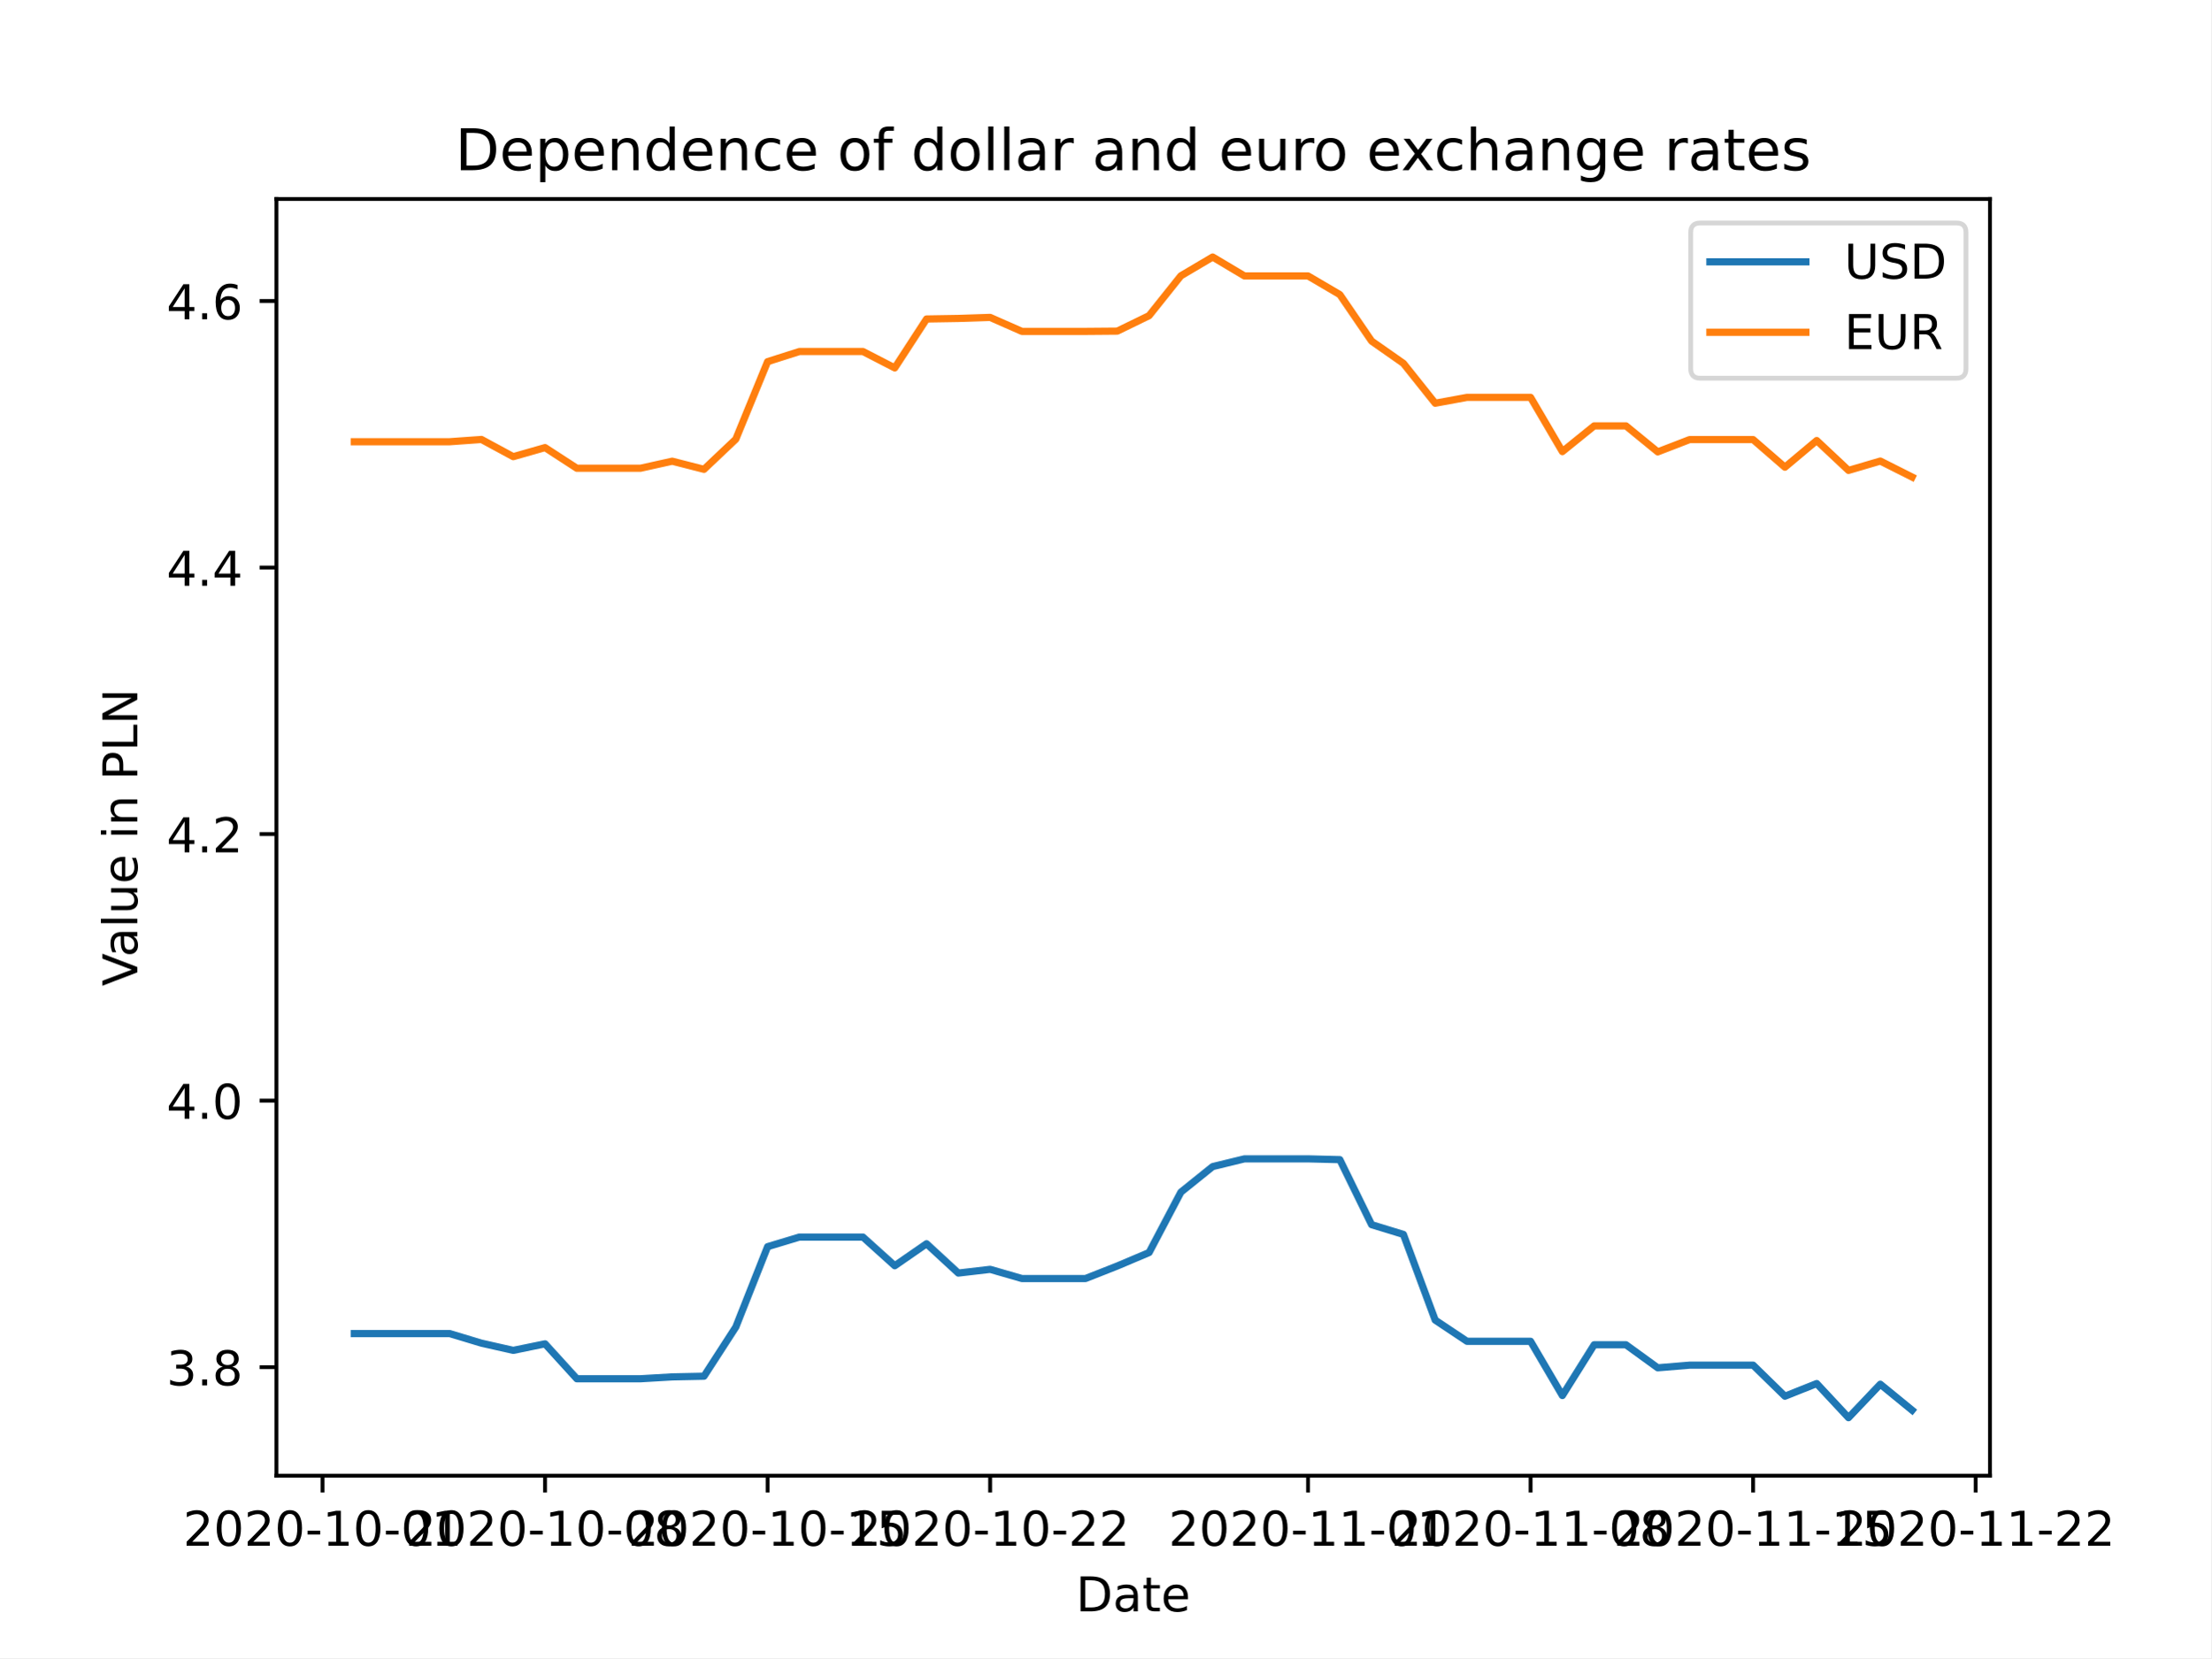
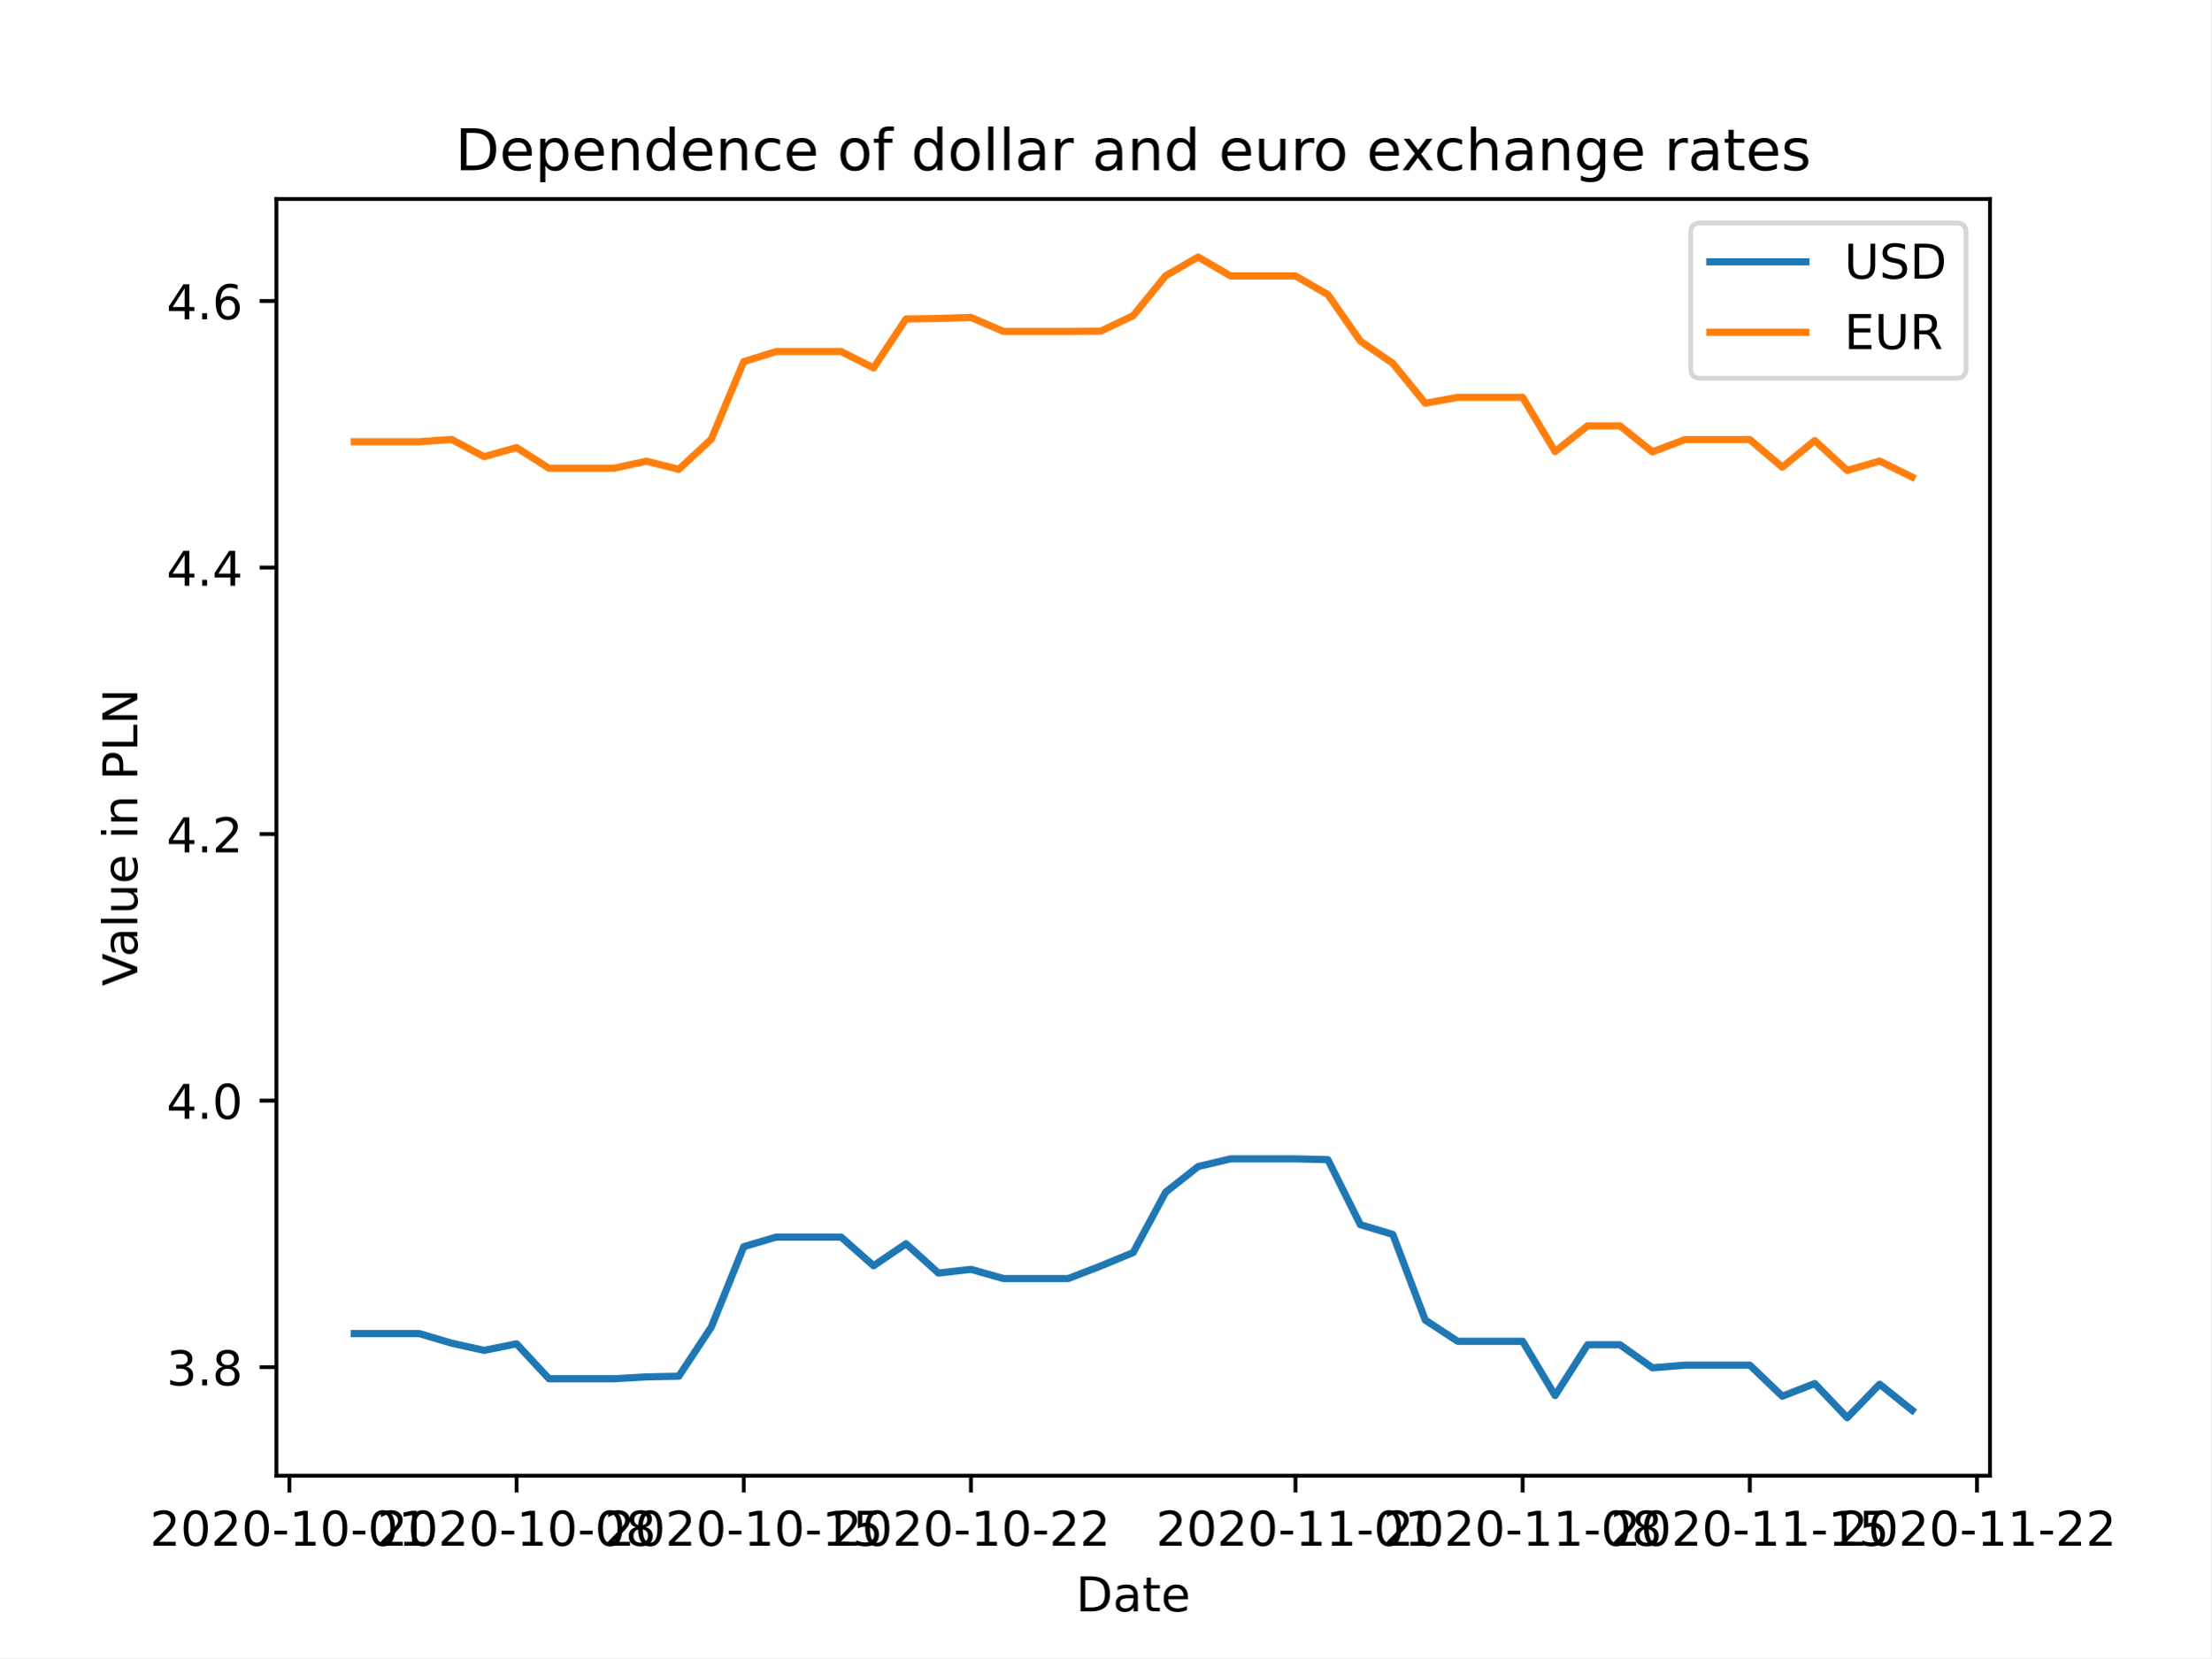
<svg xmlns="http://www.w3.org/2000/svg" xmlns:xlink="http://www.w3.org/1999/xlink" height="345.6pt" version="1.1" viewBox="0 0 460.8 345.6" width="460.8pt">
  <defs>
    <style type="text/css">*{stroke-linecap:butt;stroke-linejoin:round;}</style>
  </defs>
  <g id="figure_1">
    <g id="patch_1">
      <path d="M 0 345.6  L 460.8 345.6  L 460.8 0  L 0 0  z " style="fill:#ffffff;" />
    </g>
    <g id="axes_1">
      <g id="patch_2">
        <path d="M 57.6 307.584  L 414.72 307.584  L 414.72 41.472  L 57.6 41.472  z " style="fill:#ffffff;" />
      </g>
      <g id="matplotlib.axis_1">
        <g id="xtick_1">
          <g id="line2d_1">
            <defs>
-               <path d="M 0 0  L 0 3.5  " id="mdda91cda3c" style="stroke:#000000;stroke-width:0.8;" />
-             </defs>
-             <g>
-               <use style="stroke:#000000;stroke-width:0.8;" x="67.207" xlink:href="#mdda91cda3c" y="307.584" />
+               <path d="M 0 0  L 0 3.5  " id="m8e851ca198" style="stroke:#000000;stroke-width:0.8;" />
+             </defs>
+             <g>
+               <use style="stroke:#000000;stroke-width:0.8;" x="60.305" xlink:href="#m8e851ca198" y="307.584" />
            </g>
          </g>
          <g id="text_1">
-             <g transform="translate(38.14931 322.1824)scale(0.1 -0.1)">
+             <g transform="translate(31.24764 322.1824)scale(0.1 -0.1)">
              <defs>
                <path d="M 19.188 8.297  L 53.609 8.297  L 53.609 0  L 7.328 0  L 7.328 8.297  Q 12.938 14.109 22.625 23.891  Q 32.328 33.688 34.812 36.531  Q 39.547 41.844 41.422 45.531  Q 43.312 49.219 43.312 52.781  Q 43.312 58.594 39.234 62.25  Q 35.156 65.922 28.609 65.922  Q 23.969 65.922 18.812 64.312  Q 13.672 62.703 7.812 59.422  L 7.812 69.391  Q 13.766 71.781 18.938 73  Q 24.125 74.219 28.422 74.219  Q 39.75 74.219 46.484 68.547  Q 53.219 62.891 53.219 53.422  Q 53.219 48.922 51.531 44.891  Q 49.859 40.875 45.406 35.406  Q 44.188 33.984 37.641 27.219  Q 31.109 20.453 19.188 8.297  z " id="DejaVuSans-50" />
                <path d="M 31.781 66.406  Q 24.172 66.406 20.328 58.906  Q 16.5 51.422 16.5 36.375  Q 16.5 21.391 20.328 13.891  Q 24.172 6.391 31.781 6.391  Q 39.453 6.391 43.281 13.891  Q 47.125 21.391 47.125 36.375  Q 47.125 51.422 43.281 58.906  Q 39.453 66.406 31.781 66.406  z M 31.781 74.219  Q 44.047 74.219 50.516 64.516  Q 56.984 54.828 56.984 36.375  Q 56.984 17.969 50.516 8.266  Q 44.047 -1.422 31.781 -1.422  Q 19.531 -1.422 13.062 8.266  Q 6.594 17.969 6.594 36.375  Q 6.594 54.828 13.062 64.516  Q 19.531 74.219 31.781 74.219  z " id="DejaVuSans-48" />
                <path d="M 4.891 31.391  L 31.203 31.391  L 31.203 23.391  L 4.891 23.391  z " id="DejaVuSans-45" />
                <path d="M 12.406 8.297  L 28.516 8.297  L 28.516 63.922  L 10.984 60.406  L 10.984 69.391  L 28.422 72.906  L 38.281 72.906  L 38.281 8.297  L 54.391 8.297  L 54.391 0  L 12.406 0  z " id="DejaVuSans-49" />
              </defs>
              <use xlink:href="#DejaVuSans-50" />
              <use x="63.623" xlink:href="#DejaVuSans-48" />
              <use x="127.246" xlink:href="#DejaVuSans-50" />
              <use x="190.869" xlink:href="#DejaVuSans-48" />
              <use x="254.492" xlink:href="#DejaVuSans-45" />
              <use x="290.576" xlink:href="#DejaVuSans-49" />
              <use x="354.199" xlink:href="#DejaVuSans-48" />
              <use x="417.822" xlink:href="#DejaVuSans-45" />
              <use x="453.906" xlink:href="#DejaVuSans-48" />
              <use x="517.529" xlink:href="#DejaVuSans-49" />
            </g>
          </g>
        </g>
        <g id="xtick_2">
          <g id="line2d_2">
            <g>
-               <use style="stroke:#000000;stroke-width:0.8;" x="113.586" xlink:href="#mdda91cda3c" y="307.584" />
+               <use style="stroke:#000000;stroke-width:0.8;" x="107.651" xlink:href="#m8e851ca198" y="307.584" />
            </g>
          </g>
          <g id="text_2">
-             <g transform="translate(84.52853 322.1824)scale(0.1 -0.1)">
+             <g transform="translate(78.5931 322.1824)scale(0.1 -0.1)">
              <defs>
                <path d="M 31.781 34.625  Q 24.75 34.625 20.719 30.859  Q 16.703 27.094 16.703 20.516  Q 16.703 13.922 20.719 10.156  Q 24.75 6.391 31.781 6.391  Q 38.812 6.391 42.859 10.172  Q 46.922 13.969 46.922 20.516  Q 46.922 27.094 42.891 30.859  Q 38.875 34.625 31.781 34.625  z M 21.922 38.812  Q 15.578 40.375 12.031 44.719  Q 8.5 49.078 8.5 55.328  Q 8.5 64.062 14.719 69.141  Q 20.953 74.219 31.781 74.219  Q 42.672 74.219 48.875 69.141  Q 55.078 64.062 55.078 55.328  Q 55.078 49.078 51.531 44.719  Q 48 40.375 41.703 38.812  Q 48.828 37.156 52.797 32.312  Q 56.781 27.484 56.781 20.516  Q 56.781 9.906 50.312 4.234  Q 43.844 -1.422 31.781 -1.422  Q 19.734 -1.422 13.25 4.234  Q 6.781 9.906 6.781 20.516  Q 6.781 27.484 10.781 32.312  Q 14.797 37.156 21.922 38.812  z M 18.312 54.391  Q 18.312 48.734 21.844 45.562  Q 25.391 42.391 31.781 42.391  Q 38.141 42.391 41.719 45.562  Q 45.312 48.734 45.312 54.391  Q 45.312 60.062 41.719 63.234  Q 38.141 66.406 31.781 66.406  Q 25.391 66.406 21.844 63.234  Q 18.312 60.062 18.312 54.391  z " id="DejaVuSans-56" />
              </defs>
              <use xlink:href="#DejaVuSans-50" />
              <use x="63.623" xlink:href="#DejaVuSans-48" />
              <use x="127.246" xlink:href="#DejaVuSans-50" />
              <use x="190.869" xlink:href="#DejaVuSans-48" />
              <use x="254.492" xlink:href="#DejaVuSans-45" />
              <use x="290.576" xlink:href="#DejaVuSans-49" />
              <use x="354.199" xlink:href="#DejaVuSans-48" />
              <use x="417.822" xlink:href="#DejaVuSans-45" />
              <use x="453.906" xlink:href="#DejaVuSans-48" />
              <use x="517.529" xlink:href="#DejaVuSans-56" />
            </g>
          </g>
        </g>
        <g id="xtick_3">
          <g id="line2d_3">
            <g>
-               <use style="stroke:#000000;stroke-width:0.8;" x="159.966" xlink:href="#mdda91cda3c" y="307.584" />
+               <use style="stroke:#000000;stroke-width:0.8;" x="154.996" xlink:href="#m8e851ca198" y="307.584" />
            </g>
          </g>
          <g id="text_3">
-             <g transform="translate(130.9078 322.1824)scale(0.1 -0.1)">
+             <g transform="translate(125.9386 322.1824)scale(0.1 -0.1)">
              <defs>
                <path d="M 10.797 72.906  L 49.516 72.906  L 49.516 64.594  L 19.828 64.594  L 19.828 46.734  Q 21.969 47.469 24.109 47.828  Q 26.266 48.188 28.422 48.188  Q 40.625 48.188 47.75 41.5  Q 54.891 34.812 54.891 23.391  Q 54.891 11.625 47.562 5.094  Q 40.234 -1.422 26.906 -1.422  Q 22.312 -1.422 17.547 -0.641  Q 12.797 0.141 7.719 1.703  L 7.719 11.625  Q 12.109 9.234 16.797 8.062  Q 21.484 6.891 26.703 6.891  Q 35.156 6.891 40.078 11.328  Q 45.016 15.766 45.016 23.391  Q 45.016 31 40.078 35.438  Q 35.156 39.891 26.703 39.891  Q 22.75 39.891 18.812 39.016  Q 14.891 38.141 10.797 36.281  z " id="DejaVuSans-53" />
              </defs>
              <use xlink:href="#DejaVuSans-50" />
              <use x="63.623" xlink:href="#DejaVuSans-48" />
              <use x="127.246" xlink:href="#DejaVuSans-50" />
              <use x="190.869" xlink:href="#DejaVuSans-48" />
              <use x="254.492" xlink:href="#DejaVuSans-45" />
              <use x="290.576" xlink:href="#DejaVuSans-49" />
              <use x="354.199" xlink:href="#DejaVuSans-48" />
              <use x="417.822" xlink:href="#DejaVuSans-45" />
              <use x="453.906" xlink:href="#DejaVuSans-49" />
              <use x="517.529" xlink:href="#DejaVuSans-53" />
            </g>
          </g>
        </g>
        <g id="xtick_4">
          <g id="line2d_4">
            <g>
-               <use style="stroke:#000000;stroke-width:0.8;" x="206.345" xlink:href="#mdda91cda3c" y="307.584" />
+               <use style="stroke:#000000;stroke-width:0.8;" x="202.342" xlink:href="#m8e851ca198" y="307.584" />
            </g>
          </g>
          <g id="text_4">
-             <g transform="translate(177.287 322.1824)scale(0.1 -0.1)">
+             <g transform="translate(173.284 322.1824)scale(0.1 -0.1)">
              <use xlink:href="#DejaVuSans-50" />
              <use x="63.623" xlink:href="#DejaVuSans-48" />
              <use x="127.246" xlink:href="#DejaVuSans-50" />
              <use x="190.869" xlink:href="#DejaVuSans-48" />
              <use x="254.492" xlink:href="#DejaVuSans-45" />
              <use x="290.576" xlink:href="#DejaVuSans-49" />
              <use x="354.199" xlink:href="#DejaVuSans-48" />
              <use x="417.822" xlink:href="#DejaVuSans-45" />
              <use x="453.906" xlink:href="#DejaVuSans-50" />
              <use x="517.529" xlink:href="#DejaVuSans-50" />
            </g>
          </g>
        </g>
        <g id="xtick_5">
          <g id="line2d_5">
            <g>
-               <use style="stroke:#000000;stroke-width:0.8;" x="272.601" xlink:href="#mdda91cda3c" y="307.584" />
+               <use style="stroke:#000000;stroke-width:0.8;" x="269.978" xlink:href="#m8e851ca198" y="307.584" />
            </g>
          </g>
          <g id="text_5">
-             <g transform="translate(243.543 322.1824)scale(0.1 -0.1)">
+             <g transform="translate(240.9204 322.1824)scale(0.1 -0.1)">
              <use xlink:href="#DejaVuSans-50" />
              <use x="63.623" xlink:href="#DejaVuSans-48" />
              <use x="127.246" xlink:href="#DejaVuSans-50" />
              <use x="190.869" xlink:href="#DejaVuSans-48" />
              <use x="254.492" xlink:href="#DejaVuSans-45" />
              <use x="290.576" xlink:href="#DejaVuSans-49" />
              <use x="354.199" xlink:href="#DejaVuSans-49" />
              <use x="417.822" xlink:href="#DejaVuSans-45" />
              <use x="453.906" xlink:href="#DejaVuSans-48" />
              <use x="517.529" xlink:href="#DejaVuSans-49" />
            </g>
          </g>
        </g>
        <g id="xtick_6">
          <g id="line2d_6">
            <g>
-               <use style="stroke:#000000;stroke-width:0.8;" x="318.98" xlink:href="#mdda91cda3c" y="307.584" />
+               <use style="stroke:#000000;stroke-width:0.8;" x="317.324" xlink:href="#m8e851ca198" y="307.584" />
            </g>
          </g>
          <g id="text_6">
-             <g transform="translate(289.9222 322.1824)scale(0.1 -0.1)">
+             <g transform="translate(288.2658 322.1824)scale(0.1 -0.1)">
              <use xlink:href="#DejaVuSans-50" />
              <use x="63.623" xlink:href="#DejaVuSans-48" />
              <use x="127.246" xlink:href="#DejaVuSans-50" />
              <use x="190.869" xlink:href="#DejaVuSans-48" />
              <use x="254.492" xlink:href="#DejaVuSans-45" />
              <use x="290.576" xlink:href="#DejaVuSans-49" />
              <use x="354.199" xlink:href="#DejaVuSans-49" />
              <use x="417.822" xlink:href="#DejaVuSans-45" />
              <use x="453.906" xlink:href="#DejaVuSans-48" />
              <use x="517.529" xlink:href="#DejaVuSans-56" />
            </g>
          </g>
        </g>
        <g id="xtick_7">
          <g id="line2d_7">
            <g>
-               <use style="stroke:#000000;stroke-width:0.8;" x="365.359" xlink:href="#mdda91cda3c" y="307.584" />
+               <use style="stroke:#000000;stroke-width:0.8;" x="364.669" xlink:href="#m8e851ca198" y="307.584" />
            </g>
          </g>
          <g id="text_7">
-             <g transform="translate(336.3014 322.1824)scale(0.1 -0.1)">
+             <g transform="translate(335.6113 322.1824)scale(0.1 -0.1)">
              <use xlink:href="#DejaVuSans-50" />
              <use x="63.623" xlink:href="#DejaVuSans-48" />
              <use x="127.246" xlink:href="#DejaVuSans-50" />
              <use x="190.869" xlink:href="#DejaVuSans-48" />
              <use x="254.492" xlink:href="#DejaVuSans-45" />
              <use x="290.576" xlink:href="#DejaVuSans-49" />
              <use x="354.199" xlink:href="#DejaVuSans-49" />
              <use x="417.822" xlink:href="#DejaVuSans-45" />
              <use x="453.906" xlink:href="#DejaVuSans-49" />
              <use x="517.529" xlink:href="#DejaVuSans-53" />
            </g>
          </g>
        </g>
        <g id="xtick_8">
          <g id="line2d_8">
            <g>
-               <use style="stroke:#000000;stroke-width:0.8;" x="411.738" xlink:href="#mdda91cda3c" y="307.584" />
+               <use style="stroke:#000000;stroke-width:0.8;" x="412.015" xlink:href="#m8e851ca198" y="307.584" />
            </g>
          </g>
          <g id="text_8">
-             <g transform="translate(382.6807 322.1824)scale(0.1 -0.1)">
+             <g transform="translate(382.9567 322.1824)scale(0.1 -0.1)">
              <use xlink:href="#DejaVuSans-50" />
              <use x="63.623" xlink:href="#DejaVuSans-48" />
              <use x="127.246" xlink:href="#DejaVuSans-50" />
              <use x="190.869" xlink:href="#DejaVuSans-48" />
              <use x="254.492" xlink:href="#DejaVuSans-45" />
              <use x="290.576" xlink:href="#DejaVuSans-49" />
              <use x="354.199" xlink:href="#DejaVuSans-49" />
              <use x="417.822" xlink:href="#DejaVuSans-45" />
              <use x="453.906" xlink:href="#DejaVuSans-50" />
              <use x="517.529" xlink:href="#DejaVuSans-50" />
            </g>
          </g>
        </g>
        <g id="text_9">
          <g transform="translate(224.2092 335.8606)scale(0.1 -0.1)">
            <defs>
              <path d="M 19.672 64.797  L 19.672 8.109  L 31.594 8.109  Q 46.688 8.109 53.688 14.938  Q 60.688 21.781 60.688 36.531  Q 60.688 51.172 53.688 57.984  Q 46.688 64.797 31.594 64.797  z M 9.812 72.906  L 30.078 72.906  Q 51.266 72.906 61.172 64.094  Q 71.094 55.281 71.094 36.531  Q 71.094 17.672 61.125 8.828  Q 51.172 0 30.078 0  L 9.812 0  z " id="DejaVuSans-68" />
              <path d="M 34.281 27.484  Q 23.391 27.484 19.188 25  Q 14.984 22.516 14.984 16.5  Q 14.984 11.719 18.141 8.906  Q 21.297 6.109 26.703 6.109  Q 34.188 6.109 38.703 11.406  Q 43.219 16.703 43.219 25.484  L 43.219 27.484  z M 52.203 31.203  L 52.203 0  L 43.219 0  L 43.219 8.297  Q 40.141 3.328 35.547 0.953  Q 30.953 -1.422 24.312 -1.422  Q 15.922 -1.422 10.953 3.297  Q 6 8.016 6 15.922  Q 6 25.141 12.172 29.828  Q 18.359 34.516 30.609 34.516  L 43.219 34.516  L 43.219 35.406  Q 43.219 41.609 39.141 45  Q 35.062 48.391 27.688 48.391  Q 23 48.391 18.547 47.266  Q 14.109 46.141 10.016 43.891  L 10.016 52.203  Q 14.938 54.109 19.578 55.047  Q 24.219 56 28.609 56  Q 40.484 56 46.344 49.844  Q 52.203 43.703 52.203 31.203  z " id="DejaVuSans-97" />
              <path d="M 18.312 70.219  L 18.312 54.688  L 36.812 54.688  L 36.812 47.703  L 18.312 47.703  L 18.312 18.016  Q 18.312 11.328 20.141 9.422  Q 21.969 7.516 27.594 7.516  L 36.812 7.516  L 36.812 0  L 27.594 0  Q 17.188 0 13.234 3.875  Q 9.281 7.766 9.281 18.016  L 9.281 47.703  L 2.688 47.703  L 2.688 54.688  L 9.281 54.688  L 9.281 70.219  z " id="DejaVuSans-116" />
              <path d="M 56.203 29.594  L 56.203 25.203  L 14.891 25.203  Q 15.484 15.922 20.484 11.062  Q 25.484 6.203 34.422 6.203  Q 39.594 6.203 44.453 7.469  Q 49.312 8.734 54.109 11.281  L 54.109 2.781  Q 49.266 0.734 44.188 -0.344  Q 39.109 -1.422 33.891 -1.422  Q 20.797 -1.422 13.156 6.188  Q 5.516 13.812 5.516 26.812  Q 5.516 40.234 12.766 48.109  Q 20.016 56 32.328 56  Q 43.359 56 49.781 48.891  Q 56.203 41.797 56.203 29.594  z M 47.219 32.234  Q 47.125 39.594 43.094 43.984  Q 39.062 48.391 32.422 48.391  Q 24.906 48.391 20.391 44.141  Q 15.875 39.891 15.188 32.172  z " id="DejaVuSans-101" />
            </defs>
            <use xlink:href="#DejaVuSans-68" />
            <use x="77.002" xlink:href="#DejaVuSans-97" />
            <use x="138.281" xlink:href="#DejaVuSans-116" />
            <use x="177.49" xlink:href="#DejaVuSans-101" />
          </g>
        </g>
      </g>
      <g id="matplotlib.axis_2">
        <g id="ytick_1">
          <g id="line2d_9">
            <defs>
-               <path d="M 0 0  L -3.5 0  " id="m84b922103f" style="stroke:#000000;stroke-width:0.8;" />
-             </defs>
-             <g>
-               <use style="stroke:#000000;stroke-width:0.8;" x="57.6" xlink:href="#m84b922103f" y="284.96" />
+               <path d="M 0 0  L -3.5 0  " id="m7e57b2a823" style="stroke:#000000;stroke-width:0.8;" />
+             </defs>
+             <g>
+               <use style="stroke:#000000;stroke-width:0.8;" x="57.6" xlink:href="#m7e57b2a823" y="284.96" />
            </g>
          </g>
          <g id="text_10">
            <g transform="translate(34.69687 288.7593)scale(0.1 -0.1)">
              <defs>
                <path d="M 40.578 39.312  Q 47.656 37.797 51.625 33  Q 55.609 28.219 55.609 21.188  Q 55.609 10.406 48.188 4.484  Q 40.766 -1.422 27.094 -1.422  Q 22.516 -1.422 17.656 -0.516  Q 12.797 0.391 7.625 2.203  L 7.625 11.719  Q 11.719 9.328 16.594 8.109  Q 21.484 6.891 26.812 6.891  Q 36.078 6.891 40.938 10.547  Q 45.797 14.203 45.797 21.188  Q 45.797 27.641 41.281 31.266  Q 36.766 34.906 28.719 34.906  L 20.219 34.906  L 20.219 43.016  L 29.109 43.016  Q 36.375 43.016 40.234 45.922  Q 44.094 48.828 44.094 54.297  Q 44.094 59.906 40.109 62.906  Q 36.141 65.922 28.719 65.922  Q 24.656 65.922 20.016 65.031  Q 15.375 64.156 9.812 62.312  L 9.812 71.094  Q 15.438 72.656 20.344 73.438  Q 25.25 74.219 29.594 74.219  Q 40.828 74.219 47.359 69.109  Q 53.906 64.016 53.906 55.328  Q 53.906 49.266 50.438 45.094  Q 46.969 40.922 40.578 39.312  z " id="DejaVuSans-51" />
                <path d="M 10.688 12.406  L 21 12.406  L 21 0  L 10.688 0  z " id="DejaVuSans-46" />
              </defs>
              <use xlink:href="#DejaVuSans-51" />
              <use x="63.623" xlink:href="#DejaVuSans-46" />
              <use x="95.41" xlink:href="#DejaVuSans-56" />
            </g>
          </g>
        </g>
        <g id="ytick_2">
          <g id="line2d_10">
            <g>
-               <use style="stroke:#000000;stroke-width:0.8;" x="57.6" xlink:href="#m84b922103f" y="229.404" />
+               <use style="stroke:#000000;stroke-width:0.8;" x="57.6" xlink:href="#m7e57b2a823" y="229.404" />
            </g>
          </g>
          <g id="text_11">
            <g transform="translate(34.69687 233.203)scale(0.1 -0.1)">
              <defs>
                <path d="M 37.797 64.312  L 12.891 25.391  L 37.797 25.391  z M 35.203 72.906  L 47.609 72.906  L 47.609 25.391  L 58.016 25.391  L 58.016 17.188  L 47.609 17.188  L 47.609 0  L 37.797 0  L 37.797 17.188  L 4.891 17.188  L 4.891 26.703  z " id="DejaVuSans-52" />
              </defs>
              <use xlink:href="#DejaVuSans-52" />
              <use x="63.623" xlink:href="#DejaVuSans-46" />
              <use x="95.41" xlink:href="#DejaVuSans-48" />
            </g>
          </g>
        </g>
        <g id="ytick_3">
          <g id="line2d_11">
            <g>
-               <use style="stroke:#000000;stroke-width:0.8;" x="57.6" xlink:href="#m84b922103f" y="173.847" />
+               <use style="stroke:#000000;stroke-width:0.8;" x="57.6" xlink:href="#m7e57b2a823" y="173.847" />
            </g>
          </g>
          <g id="text_12">
            <g transform="translate(34.69687 177.6467)scale(0.1 -0.1)">
              <use xlink:href="#DejaVuSans-52" />
              <use x="63.623" xlink:href="#DejaVuSans-46" />
              <use x="95.41" xlink:href="#DejaVuSans-50" />
            </g>
          </g>
        </g>
        <g id="ytick_4">
          <g id="line2d_12">
            <g>
-               <use style="stroke:#000000;stroke-width:0.8;" x="57.6" xlink:href="#m84b922103f" y="118.291" />
+               <use style="stroke:#000000;stroke-width:0.8;" x="57.6" xlink:href="#m7e57b2a823" y="118.291" />
            </g>
          </g>
          <g id="text_13">
            <g transform="translate(34.69687 122.0903)scale(0.1 -0.1)">
              <use xlink:href="#DejaVuSans-52" />
              <use x="63.623" xlink:href="#DejaVuSans-46" />
              <use x="95.41" xlink:href="#DejaVuSans-52" />
            </g>
          </g>
        </g>
        <g id="ytick_5">
          <g id="line2d_13">
            <g>
-               <use style="stroke:#000000;stroke-width:0.8;" x="57.6" xlink:href="#m84b922103f" y="62.735" />
+               <use style="stroke:#000000;stroke-width:0.8;" x="57.6" xlink:href="#m7e57b2a823" y="62.735" />
            </g>
          </g>
          <g id="text_14">
            <g transform="translate(34.69687 66.53401)scale(0.1 -0.1)">
              <defs>
                <path d="M 33.016 40.375  Q 26.375 40.375 22.484 35.828  Q 18.609 31.297 18.609 23.391  Q 18.609 15.531 22.484 10.953  Q 26.375 6.391 33.016 6.391  Q 39.656 6.391 43.531 10.953  Q 47.406 15.531 47.406 23.391  Q 47.406 31.297 43.531 35.828  Q 39.656 40.375 33.016 40.375  z M 52.594 71.297  L 52.594 62.312  Q 48.875 64.062 45.094 64.984  Q 41.312 65.922 37.594 65.922  Q 27.828 65.922 22.672 59.328  Q 17.531 52.734 16.797 39.406  Q 19.672 43.656 24.016 45.922  Q 28.375 48.188 33.594 48.188  Q 44.578 48.188 50.953 41.516  Q 57.328 34.859 57.328 23.391  Q 57.328 12.156 50.688 5.359  Q 44.047 -1.422 33.016 -1.422  Q 20.359 -1.422 13.672 8.266  Q 6.984 17.969 6.984 36.375  Q 6.984 53.656 15.188 63.938  Q 23.391 74.219 37.203 74.219  Q 40.922 74.219 44.703 73.484  Q 48.484 72.75 52.594 71.297  z " id="DejaVuSans-54" />
              </defs>
              <use xlink:href="#DejaVuSans-52" />
              <use x="63.623" xlink:href="#DejaVuSans-46" />
              <use x="95.41" xlink:href="#DejaVuSans-54" />
            </g>
          </g>
        </g>
        <g id="text_15">
          <g transform="translate(28.61719 205.5366)rotate(-90)scale(0.1 -0.1)">
            <defs>
              <path d="M 28.609 0  L 0.781 72.906  L 11.078 72.906  L 34.188 11.531  L 57.328 72.906  L 67.578 72.906  L 39.797 0  z " id="DejaVuSans-86" />
              <path d="M 9.422 75.984  L 18.406 75.984  L 18.406 0  L 9.422 0  z " id="DejaVuSans-108" />
              <path d="M 8.5 21.578  L 8.5 54.688  L 17.484 54.688  L 17.484 21.922  Q 17.484 14.156 20.5 10.266  Q 23.531 6.391 29.594 6.391  Q 36.859 6.391 41.078 11.031  Q 45.312 15.672 45.312 23.688  L 45.312 54.688  L 54.297 54.688  L 54.297 0  L 45.312 0  L 45.312 8.406  Q 42.047 3.422 37.719 1  Q 33.406 -1.422 27.688 -1.422  Q 18.266 -1.422 13.375 4.438  Q 8.5 10.297 8.5 21.578  z M 31.109 56  z " id="DejaVuSans-117" />
              <path id="DejaVuSans-32" />
              <path d="M 9.422 54.688  L 18.406 54.688  L 18.406 0  L 9.422 0  z M 9.422 75.984  L 18.406 75.984  L 18.406 64.594  L 9.422 64.594  z " id="DejaVuSans-105" />
              <path d="M 54.891 33.016  L 54.891 0  L 45.906 0  L 45.906 32.719  Q 45.906 40.484 42.875 44.328  Q 39.844 48.188 33.797 48.188  Q 26.516 48.188 22.312 43.547  Q 18.109 38.922 18.109 30.906  L 18.109 0  L 9.078 0  L 9.078 54.688  L 18.109 54.688  L 18.109 46.188  Q 21.344 51.125 25.703 53.562  Q 30.078 56 35.797 56  Q 45.219 56 50.047 50.172  Q 54.891 44.344 54.891 33.016  z " id="DejaVuSans-110" />
              <path d="M 19.672 64.797  L 19.672 37.406  L 32.078 37.406  Q 38.969 37.406 42.719 40.969  Q 46.484 44.531 46.484 51.125  Q 46.484 57.672 42.719 61.234  Q 38.969 64.797 32.078 64.797  z M 9.812 72.906  L 32.078 72.906  Q 44.344 72.906 50.609 67.359  Q 56.891 61.812 56.891 51.125  Q 56.891 40.328 50.609 34.812  Q 44.344 29.297 32.078 29.297  L 19.672 29.297  L 19.672 0  L 9.812 0  z " id="DejaVuSans-80" />
              <path d="M 9.812 72.906  L 19.672 72.906  L 19.672 8.297  L 55.172 8.297  L 55.172 0  L 9.812 0  z " id="DejaVuSans-76" />
              <path d="M 9.812 72.906  L 23.094 72.906  L 55.422 11.922  L 55.422 72.906  L 64.984 72.906  L 64.984 0  L 51.703 0  L 19.391 60.984  L 19.391 0  L 9.812 0  z " id="DejaVuSans-78" />
            </defs>
            <use xlink:href="#DejaVuSans-86" />
            <use x="60.658" xlink:href="#DejaVuSans-97" />
            <use x="121.938" xlink:href="#DejaVuSans-108" />
            <use x="149.721" xlink:href="#DejaVuSans-117" />
            <use x="213.1" xlink:href="#DejaVuSans-101" />
            <use x="274.623" xlink:href="#DejaVuSans-32" />
            <use x="306.41" xlink:href="#DejaVuSans-105" />
            <use x="334.193" xlink:href="#DejaVuSans-110" />
            <use x="397.572" xlink:href="#DejaVuSans-32" />
            <use x="429.359" xlink:href="#DejaVuSans-80" />
            <use x="489.662" xlink:href="#DejaVuSans-76" />
            <use x="545.375" xlink:href="#DejaVuSans-78" />
          </g>
        </g>
      </g>
      <g id="line2d_14">
-         <path clip-path="url(#p6097dd499e)" d="M 73.833 277.96  L 80.458 277.96  L 87.084 277.96  L 93.71 277.96  L 100.335 279.96  L 106.961 281.46  L 113.586 280.099  L 120.212 287.377  L 126.838 287.377  L 133.463 287.377  L 140.089 286.988  L 146.714 286.849  L 153.34 276.599  L 159.966 259.849  L 166.591 257.849  L 173.217 257.849  L 179.842 257.849  L 186.468 263.821  L 193.094 259.238  L 199.719 265.349  L 206.345 264.571  L 212.97 266.488  L 219.596 266.488  L 226.222 266.488  L 232.847 263.876  L 239.473 261.071  L 246.098 248.487  L 252.724 243.154  L 259.35 241.543  L 265.975 241.543  L 272.601 241.543  L 279.226 241.709  L 285.852 255.265  L 292.478 257.293  L 299.103 275.154  L 305.729 279.571  L 312.354 279.571  L 318.98 279.571  L 325.606 290.877  L 332.231 280.293  L 338.857 280.293  L 345.482 285.099  L 352.108 284.543  L 358.734 284.543  L 365.359 284.543  L 371.985 291.016  L 378.61 288.377  L 385.236 295.488  L 391.862 288.516  L 398.487 293.932  " style="fill:none;stroke:#1f77b4;stroke-linecap:square;stroke-width:1.5;" />
+         <path clip-path="url(#pc52fe003dd)" d="M 73.833 277.96  L 80.596 277.96  L 87.36 277.96  L 94.124 279.96  L 100.887 281.46  L 107.651 280.099  L 114.415 287.377  L 121.178 287.377  L 127.942 287.377  L 134.705 286.988  L 141.469 286.849  L 148.233 276.599  L 154.996 259.849  L 161.76 257.849  L 168.524 257.849  L 175.287 257.849  L 182.051 263.821  L 188.815 259.238  L 195.578 265.349  L 202.342 264.571  L 209.105 266.488  L 215.869 266.488  L 222.633 266.488  L 229.396 263.876  L 236.16 261.071  L 242.924 248.487  L 249.687 243.154  L 256.451 241.543  L 263.215 241.543  L 269.978 241.543  L 276.742 241.709  L 283.505 255.265  L 290.269 257.293  L 297.033 275.154  L 303.796 279.571  L 310.56 279.571  L 317.324 279.571  L 324.087 290.877  L 330.851 280.293  L 337.615 280.293  L 344.378 285.099  L 351.142 284.543  L 357.905 284.543  L 364.669 284.543  L 371.433 291.016  L 378.196 288.377  L 384.96 295.488  L 391.724 288.516  L 398.487 293.932  " style="fill:none;stroke:#1f77b4;stroke-linecap:square;stroke-width:1.5;" />
      </g>
      <g id="line2d_15">
-         <path clip-path="url(#p6097dd499e)" d="M 73.833 92.069  L 80.458 92.069  L 87.084 92.069  L 93.71 92.069  L 100.335 91.596  L 106.961 95.18  L 113.586 93.291  L 120.212 97.596  L 126.838 97.596  L 133.463 97.596  L 140.089 96.124  L 146.714 97.819  L 153.34 91.541  L 159.966 75.374  L 166.591 73.263  L 173.217 73.263  L 179.842 73.263  L 186.468 76.679  L 193.094 66.485  L 199.719 66.374  L 206.345 66.152  L 212.97 69.068  L 219.596 69.068  L 226.222 69.068  L 232.847 69.013  L 239.473 65.79  L 246.098 57.485  L 252.724 53.568  L 259.35 57.512  L 265.975 57.512  L 272.601 57.512  L 279.226 61.401  L 285.852 71.096  L 292.478 75.735  L 299.103 84.041  L 305.729 82.818  L 312.354 82.818  L 318.98 82.818  L 325.606 94.124  L 332.231 88.763  L 338.857 88.763  L 345.482 94.18  L 352.108 91.624  L 358.734 91.624  L 365.359 91.624  L 371.985 97.374  L 378.61 91.819  L 385.236 98.041  L 391.862 96.096  L 398.487 99.43  " style="fill:none;stroke:#ff7f0e;stroke-linecap:square;stroke-width:1.5;" />
+         <path clip-path="url(#pc52fe003dd)" d="M 73.833 92.069  L 80.596 92.069  L 87.36 92.069  L 94.124 91.596  L 100.887 95.18  L 107.651 93.291  L 114.415 97.596  L 121.178 97.596  L 127.942 97.596  L 134.705 96.124  L 141.469 97.819  L 148.233 91.541  L 154.996 75.374  L 161.76 73.263  L 168.524 73.263  L 175.287 73.263  L 182.051 76.679  L 188.815 66.485  L 195.578 66.374  L 202.342 66.152  L 209.105 69.068  L 215.869 69.068  L 222.633 69.068  L 229.396 69.013  L 236.16 65.79  L 242.924 57.485  L 249.687 53.568  L 256.451 57.512  L 263.215 57.512  L 269.978 57.512  L 276.742 61.401  L 283.505 71.096  L 290.269 75.735  L 297.033 84.041  L 303.796 82.818  L 310.56 82.818  L 317.324 82.818  L 324.087 94.124  L 330.851 88.763  L 337.615 88.763  L 344.378 94.18  L 351.142 91.624  L 357.905 91.624  L 364.669 91.624  L 371.433 97.374  L 378.196 91.819  L 384.96 98.041  L 391.724 96.096  L 398.487 99.43  " style="fill:none;stroke:#ff7f0e;stroke-linecap:square;stroke-width:1.5;" />
      </g>
      <g id="patch_3">
        <path d="M 57.6 307.584  L 57.6 41.472  " style="fill:none;stroke:#000000;stroke-linecap:square;stroke-linejoin:miter;stroke-width:0.8;" />
      </g>
      <g id="patch_4">
        <path d="M 414.72 307.584  L 414.72 41.472  " style="fill:none;stroke:#000000;stroke-linecap:square;stroke-linejoin:miter;stroke-width:0.8;" />
      </g>
      <g id="patch_5">
        <path d="M 57.6 307.584  L 414.72 307.584  " style="fill:none;stroke:#000000;stroke-linecap:square;stroke-linejoin:miter;stroke-width:0.8;" />
      </g>
      <g id="patch_6">
        <path d="M 57.6 41.472  L 414.72 41.472  " style="fill:none;stroke:#000000;stroke-linecap:square;stroke-linejoin:miter;stroke-width:0.8;" />
      </g>
      <g id="text_16">
        <g transform="translate(94.85438 35.472)scale(0.12 -0.12)">
          <defs>
            <path d="M 18.109 8.203  L 18.109 -20.797  L 9.078 -20.797  L 9.078 54.688  L 18.109 54.688  L 18.109 46.391  Q 20.953 51.266 25.266 53.625  Q 29.594 56 35.594 56  Q 45.562 56 51.781 48.094  Q 58.016 40.188 58.016 27.297  Q 58.016 14.406 51.781 6.484  Q 45.562 -1.422 35.594 -1.422  Q 29.594 -1.422 25.266 0.953  Q 20.953 3.328 18.109 8.203  z M 48.688 27.297  Q 48.688 37.203 44.609 42.844  Q 40.531 48.484 33.406 48.484  Q 26.266 48.484 22.188 42.844  Q 18.109 37.203 18.109 27.297  Q 18.109 17.391 22.188 11.75  Q 26.266 6.109 33.406 6.109  Q 40.531 6.109 44.609 11.75  Q 48.688 17.391 48.688 27.297  z " id="DejaVuSans-112" />
            <path d="M 45.406 46.391  L 45.406 75.984  L 54.391 75.984  L 54.391 0  L 45.406 0  L 45.406 8.203  Q 42.578 3.328 38.25 0.953  Q 33.938 -1.422 27.875 -1.422  Q 17.969 -1.422 11.734 6.484  Q 5.516 14.406 5.516 27.297  Q 5.516 40.188 11.734 48.094  Q 17.969 56 27.875 56  Q 33.938 56 38.25 53.625  Q 42.578 51.266 45.406 46.391  z M 14.797 27.297  Q 14.797 17.391 18.875 11.75  Q 22.953 6.109 30.078 6.109  Q 37.203 6.109 41.297 11.75  Q 45.406 17.391 45.406 27.297  Q 45.406 37.203 41.297 42.844  Q 37.203 48.484 30.078 48.484  Q 22.953 48.484 18.875 42.844  Q 14.797 37.203 14.797 27.297  z " id="DejaVuSans-100" />
            <path d="M 48.781 52.594  L 48.781 44.188  Q 44.969 46.297 41.141 47.344  Q 37.312 48.391 33.406 48.391  Q 24.656 48.391 19.812 42.844  Q 14.984 37.312 14.984 27.297  Q 14.984 17.281 19.812 11.734  Q 24.656 6.203 33.406 6.203  Q 37.312 6.203 41.141 7.25  Q 44.969 8.297 48.781 10.406  L 48.781 2.094  Q 45.016 0.344 40.984 -0.531  Q 36.969 -1.422 32.422 -1.422  Q 20.062 -1.422 12.781 6.344  Q 5.516 14.109 5.516 27.297  Q 5.516 40.672 12.859 48.328  Q 20.219 56 33.016 56  Q 37.156 56 41.109 55.141  Q 45.062 54.297 48.781 52.594  z " id="DejaVuSans-99" />
            <path d="M 30.609 48.391  Q 23.391 48.391 19.188 42.75  Q 14.984 37.109 14.984 27.297  Q 14.984 17.484 19.156 11.844  Q 23.344 6.203 30.609 6.203  Q 37.797 6.203 41.984 11.859  Q 46.188 17.531 46.188 27.297  Q 46.188 37.016 41.984 42.703  Q 37.797 48.391 30.609 48.391  z M 30.609 56  Q 42.328 56 49.016 48.375  Q 55.719 40.766 55.719 27.297  Q 55.719 13.875 49.016 6.219  Q 42.328 -1.422 30.609 -1.422  Q 18.844 -1.422 12.172 6.219  Q 5.516 13.875 5.516 27.297  Q 5.516 40.766 12.172 48.375  Q 18.844 56 30.609 56  z " id="DejaVuSans-111" />
            <path d="M 37.109 75.984  L 37.109 68.5  L 28.516 68.5  Q 23.688 68.5 21.797 66.547  Q 19.922 64.594 19.922 59.516  L 19.922 54.688  L 34.719 54.688  L 34.719 47.703  L 19.922 47.703  L 19.922 0  L 10.891 0  L 10.891 47.703  L 2.297 47.703  L 2.297 54.688  L 10.891 54.688  L 10.891 58.5  Q 10.891 67.625 15.141 71.797  Q 19.391 75.984 28.609 75.984  z " id="DejaVuSans-102" />
            <path d="M 41.109 46.297  Q 39.594 47.172 37.812 47.578  Q 36.031 48 33.891 48  Q 26.266 48 22.188 43.047  Q 18.109 38.094 18.109 28.812  L 18.109 0  L 9.078 0  L 9.078 54.688  L 18.109 54.688  L 18.109 46.188  Q 20.953 51.172 25.484 53.578  Q 30.031 56 36.531 56  Q 37.453 56 38.578 55.875  Q 39.703 55.766 41.062 55.516  z " id="DejaVuSans-114" />
            <path d="M 54.891 54.688  L 35.109 28.078  L 55.906 0  L 45.312 0  L 29.391 21.484  L 13.484 0  L 2.875 0  L 24.125 28.609  L 4.688 54.688  L 15.281 54.688  L 29.781 35.203  L 44.281 54.688  z " id="DejaVuSans-120" />
            <path d="M 54.891 33.016  L 54.891 0  L 45.906 0  L 45.906 32.719  Q 45.906 40.484 42.875 44.328  Q 39.844 48.188 33.797 48.188  Q 26.516 48.188 22.312 43.547  Q 18.109 38.922 18.109 30.906  L 18.109 0  L 9.078 0  L 9.078 75.984  L 18.109 75.984  L 18.109 46.188  Q 21.344 51.125 25.703 53.562  Q 30.078 56 35.797 56  Q 45.219 56 50.047 50.172  Q 54.891 44.344 54.891 33.016  z " id="DejaVuSans-104" />
            <path d="M 45.406 27.984  Q 45.406 37.75 41.375 43.109  Q 37.359 48.484 30.078 48.484  Q 22.859 48.484 18.828 43.109  Q 14.797 37.75 14.797 27.984  Q 14.797 18.266 18.828 12.891  Q 22.859 7.516 30.078 7.516  Q 37.359 7.516 41.375 12.891  Q 45.406 18.266 45.406 27.984  z M 54.391 6.781  Q 54.391 -7.172 48.188 -13.984  Q 42 -20.797 29.203 -20.797  Q 24.469 -20.797 20.266 -20.094  Q 16.062 -19.391 12.109 -17.922  L 12.109 -9.188  Q 16.062 -11.328 19.922 -12.344  Q 23.781 -13.375 27.781 -13.375  Q 36.625 -13.375 41.016 -8.766  Q 45.406 -4.156 45.406 5.172  L 45.406 9.625  Q 42.625 4.781 38.281 2.391  Q 33.938 0 27.875 0  Q 17.828 0 11.672 7.656  Q 5.516 15.328 5.516 27.984  Q 5.516 40.672 11.672 48.328  Q 17.828 56 27.875 56  Q 33.938 56 38.281 53.609  Q 42.625 51.219 45.406 46.391  L 45.406 54.688  L 54.391 54.688  z " id="DejaVuSans-103" />
            <path d="M 44.281 53.078  L 44.281 44.578  Q 40.484 46.531 36.375 47.5  Q 32.281 48.484 27.875 48.484  Q 21.188 48.484 17.844 46.438  Q 14.5 44.391 14.5 40.281  Q 14.5 37.156 16.891 35.375  Q 19.281 33.594 26.516 31.984  L 29.594 31.297  Q 39.156 29.25 43.188 25.516  Q 47.219 21.781 47.219 15.094  Q 47.219 7.469 41.188 3.016  Q 35.156 -1.422 24.609 -1.422  Q 20.219 -1.422 15.453 -0.562  Q 10.688 0.297 5.422 2  L 5.422 11.281  Q 10.406 8.688 15.234 7.391  Q 20.062 6.109 24.812 6.109  Q 31.156 6.109 34.562 8.281  Q 37.984 10.453 37.984 14.406  Q 37.984 18.062 35.516 20.016  Q 33.062 21.969 24.703 23.781  L 21.578 24.516  Q 13.234 26.266 9.516 29.906  Q 5.812 33.547 5.812 39.891  Q 5.812 47.609 11.281 51.797  Q 16.75 56 26.812 56  Q 31.781 56 36.172 55.266  Q 40.578 54.547 44.281 53.078  z " id="DejaVuSans-115" />
          </defs>
          <use xlink:href="#DejaVuSans-68" />
          <use x="77.002" xlink:href="#DejaVuSans-101" />
          <use x="138.525" xlink:href="#DejaVuSans-112" />
          <use x="202.002" xlink:href="#DejaVuSans-101" />
          <use x="263.525" xlink:href="#DejaVuSans-110" />
          <use x="326.904" xlink:href="#DejaVuSans-100" />
          <use x="390.381" xlink:href="#DejaVuSans-101" />
          <use x="451.904" xlink:href="#DejaVuSans-110" />
          <use x="515.283" xlink:href="#DejaVuSans-99" />
          <use x="570.264" xlink:href="#DejaVuSans-101" />
          <use x="631.787" xlink:href="#DejaVuSans-32" />
          <use x="663.574" xlink:href="#DejaVuSans-111" />
          <use x="724.756" xlink:href="#DejaVuSans-102" />
          <use x="759.961" xlink:href="#DejaVuSans-32" />
          <use x="791.748" xlink:href="#DejaVuSans-100" />
          <use x="855.225" xlink:href="#DejaVuSans-111" />
          <use x="916.406" xlink:href="#DejaVuSans-108" />
          <use x="944.189" xlink:href="#DejaVuSans-108" />
          <use x="971.973" xlink:href="#DejaVuSans-97" />
          <use x="1033.252" xlink:href="#DejaVuSans-114" />
          <use x="1074.365" xlink:href="#DejaVuSans-32" />
          <use x="1106.152" xlink:href="#DejaVuSans-97" />
          <use x="1167.432" xlink:href="#DejaVuSans-110" />
          <use x="1230.811" xlink:href="#DejaVuSans-100" />
          <use x="1294.287" xlink:href="#DejaVuSans-32" />
          <use x="1326.074" xlink:href="#DejaVuSans-101" />
          <use x="1387.598" xlink:href="#DejaVuSans-117" />
          <use x="1450.977" xlink:href="#DejaVuSans-114" />
          <use x="1489.84" xlink:href="#DejaVuSans-111" />
          <use x="1551.021" xlink:href="#DejaVuSans-32" />
          <use x="1582.809" xlink:href="#DejaVuSans-101" />
          <use x="1642.582" xlink:href="#DejaVuSans-120" />
          <use x="1700.012" xlink:href="#DejaVuSans-99" />
          <use x="1754.992" xlink:href="#DejaVuSans-104" />
          <use x="1818.371" xlink:href="#DejaVuSans-97" />
          <use x="1879.65" xlink:href="#DejaVuSans-110" />
          <use x="1943.029" xlink:href="#DejaVuSans-103" />
          <use x="2006.506" xlink:href="#DejaVuSans-101" />
          <use x="2068.029" xlink:href="#DejaVuSans-32" />
          <use x="2099.816" xlink:href="#DejaVuSans-114" />
          <use x="2140.93" xlink:href="#DejaVuSans-97" />
          <use x="2202.209" xlink:href="#DejaVuSans-116" />
          <use x="2241.418" xlink:href="#DejaVuSans-101" />
          <use x="2302.941" xlink:href="#DejaVuSans-115" />
        </g>
      </g>
      <g id="legend_1">
        <g id="patch_7">
          <path d="M 354.353 78.828  L 407.72 78.828  Q 409.72 78.828 409.72 76.828  L 409.72 48.472  Q 409.72 46.472 407.72 46.472  L 354.353 46.472  Q 352.353 46.472 352.353 48.472  L 352.353 76.828  Q 352.353 78.828 354.353 78.828  z " style="fill:#ffffff;opacity:0.8;stroke:#cccccc;stroke-linejoin:miter;" />
        </g>
        <g id="line2d_16">
          <path d="M 356.353 54.57  L 376.353 54.57  " style="fill:none;stroke:#1f77b4;stroke-linecap:square;stroke-width:1.5;" />
        </g>
        <g id="line2d_17" />
        <g id="text_17">
          <g transform="translate(384.3528 58.07044)scale(0.1 -0.1)">
            <defs>
              <path d="M 8.688 72.906  L 18.609 72.906  L 18.609 28.609  Q 18.609 16.891 22.844 11.734  Q 27.094 6.594 36.625 6.594  Q 46.094 6.594 50.344 11.734  Q 54.594 16.891 54.594 28.609  L 54.594 72.906  L 64.5 72.906  L 64.5 27.391  Q 64.5 13.141 57.438 5.859  Q 50.391 -1.422 36.625 -1.422  Q 22.797 -1.422 15.734 5.859  Q 8.688 13.141 8.688 27.391  z " id="DejaVuSans-85" />
              <path d="M 53.516 70.516  L 53.516 60.891  Q 47.906 63.578 42.922 64.891  Q 37.938 66.219 33.297 66.219  Q 25.25 66.219 20.875 63.094  Q 16.5 59.969 16.5 54.203  Q 16.5 49.359 19.406 46.891  Q 22.312 44.438 30.422 42.922  L 36.375 41.703  Q 47.406 39.594 52.656 34.297  Q 57.906 29 57.906 20.125  Q 57.906 9.516 50.797 4.047  Q 43.703 -1.422 29.984 -1.422  Q 24.812 -1.422 18.969 -0.25  Q 13.141 0.922 6.891 3.219  L 6.891 13.375  Q 12.891 10.016 18.656 8.297  Q 24.422 6.594 29.984 6.594  Q 38.422 6.594 43.016 9.906  Q 47.609 13.234 47.609 19.391  Q 47.609 24.75 44.312 27.781  Q 41.016 30.812 33.5 32.328  L 27.484 33.5  Q 16.453 35.688 11.516 40.375  Q 6.594 45.062 6.594 53.422  Q 6.594 63.094 13.406 68.656  Q 20.219 74.219 32.172 74.219  Q 37.312 74.219 42.625 73.281  Q 47.953 72.359 53.516 70.516  z " id="DejaVuSans-83" />
            </defs>
            <use xlink:href="#DejaVuSans-85" />
            <use x="73.193" xlink:href="#DejaVuSans-83" />
            <use x="136.67" xlink:href="#DejaVuSans-68" />
          </g>
        </g>
        <g id="line2d_18">
          <path d="M 356.353 69.249  L 376.353 69.249  " style="fill:none;stroke:#ff7f0e;stroke-linecap:square;stroke-width:1.5;" />
        </g>
        <g id="line2d_19" />
        <g id="text_18">
          <g transform="translate(384.3528 72.74856)scale(0.1 -0.1)">
            <defs>
              <path d="M 9.812 72.906  L 55.906 72.906  L 55.906 64.594  L 19.672 64.594  L 19.672 43.016  L 54.391 43.016  L 54.391 34.719  L 19.672 34.719  L 19.672 8.297  L 56.781 8.297  L 56.781 0  L 9.812 0  z " id="DejaVuSans-69" />
              <path d="M 44.391 34.188  Q 47.562 33.109 50.562 29.594  Q 53.562 26.078 56.594 19.922  L 66.609 0  L 56 0  L 46.688 18.703  Q 43.062 26.031 39.672 28.422  Q 36.281 30.812 30.422 30.812  L 19.672 30.812  L 19.672 0  L 9.812 0  L 9.812 72.906  L 32.078 72.906  Q 44.578 72.906 50.734 67.672  Q 56.891 62.453 56.891 51.906  Q 56.891 45.016 53.688 40.469  Q 50.484 35.938 44.391 34.188  z M 19.672 64.797  L 19.672 38.922  L 32.078 38.922  Q 39.203 38.922 42.844 42.219  Q 46.484 45.516 46.484 51.906  Q 46.484 58.297 42.844 61.547  Q 39.203 64.797 32.078 64.797  z " id="DejaVuSans-82" />
            </defs>
            <use xlink:href="#DejaVuSans-69" />
            <use x="63.184" xlink:href="#DejaVuSans-85" />
            <use x="136.377" xlink:href="#DejaVuSans-82" />
          </g>
        </g>
      </g>
    </g>
  </g>
  <defs>
-     <clipPath id="p6097dd499e">
+     <clipPath id="pc52fe003dd">
      <rect height="266.112" width="357.12" x="57.6" y="41.472" />
    </clipPath>
  </defs>
</svg>
